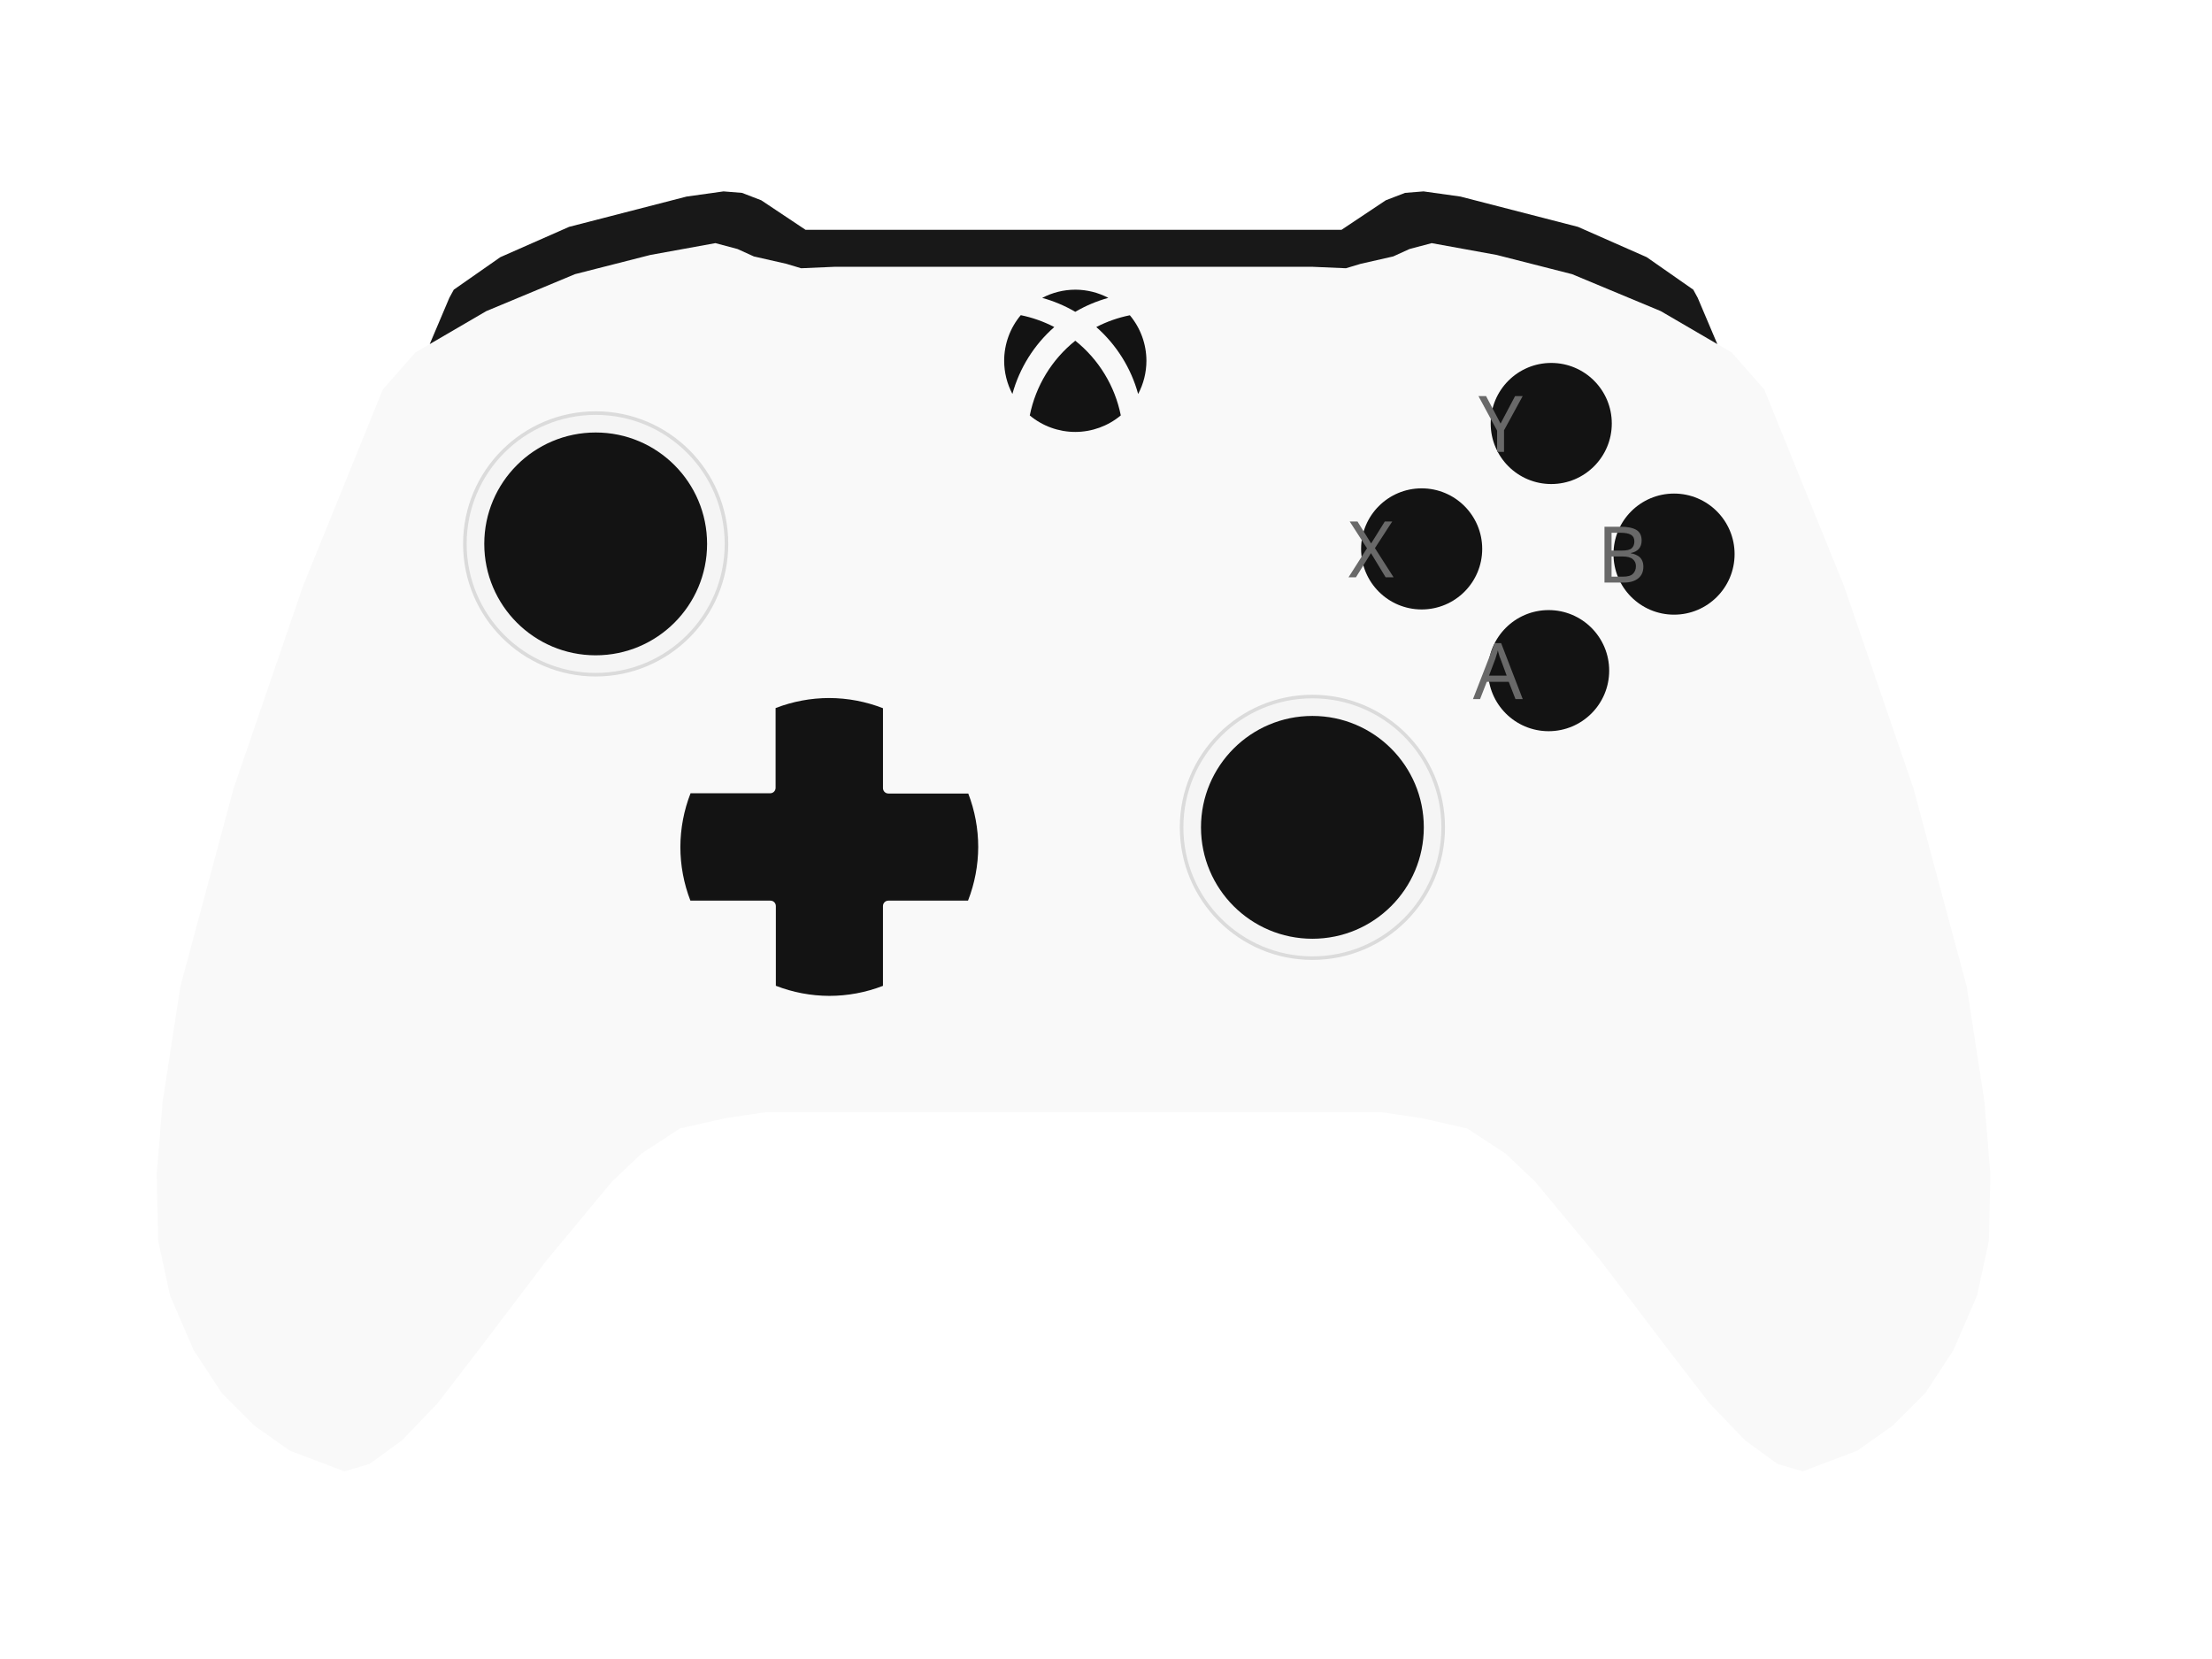
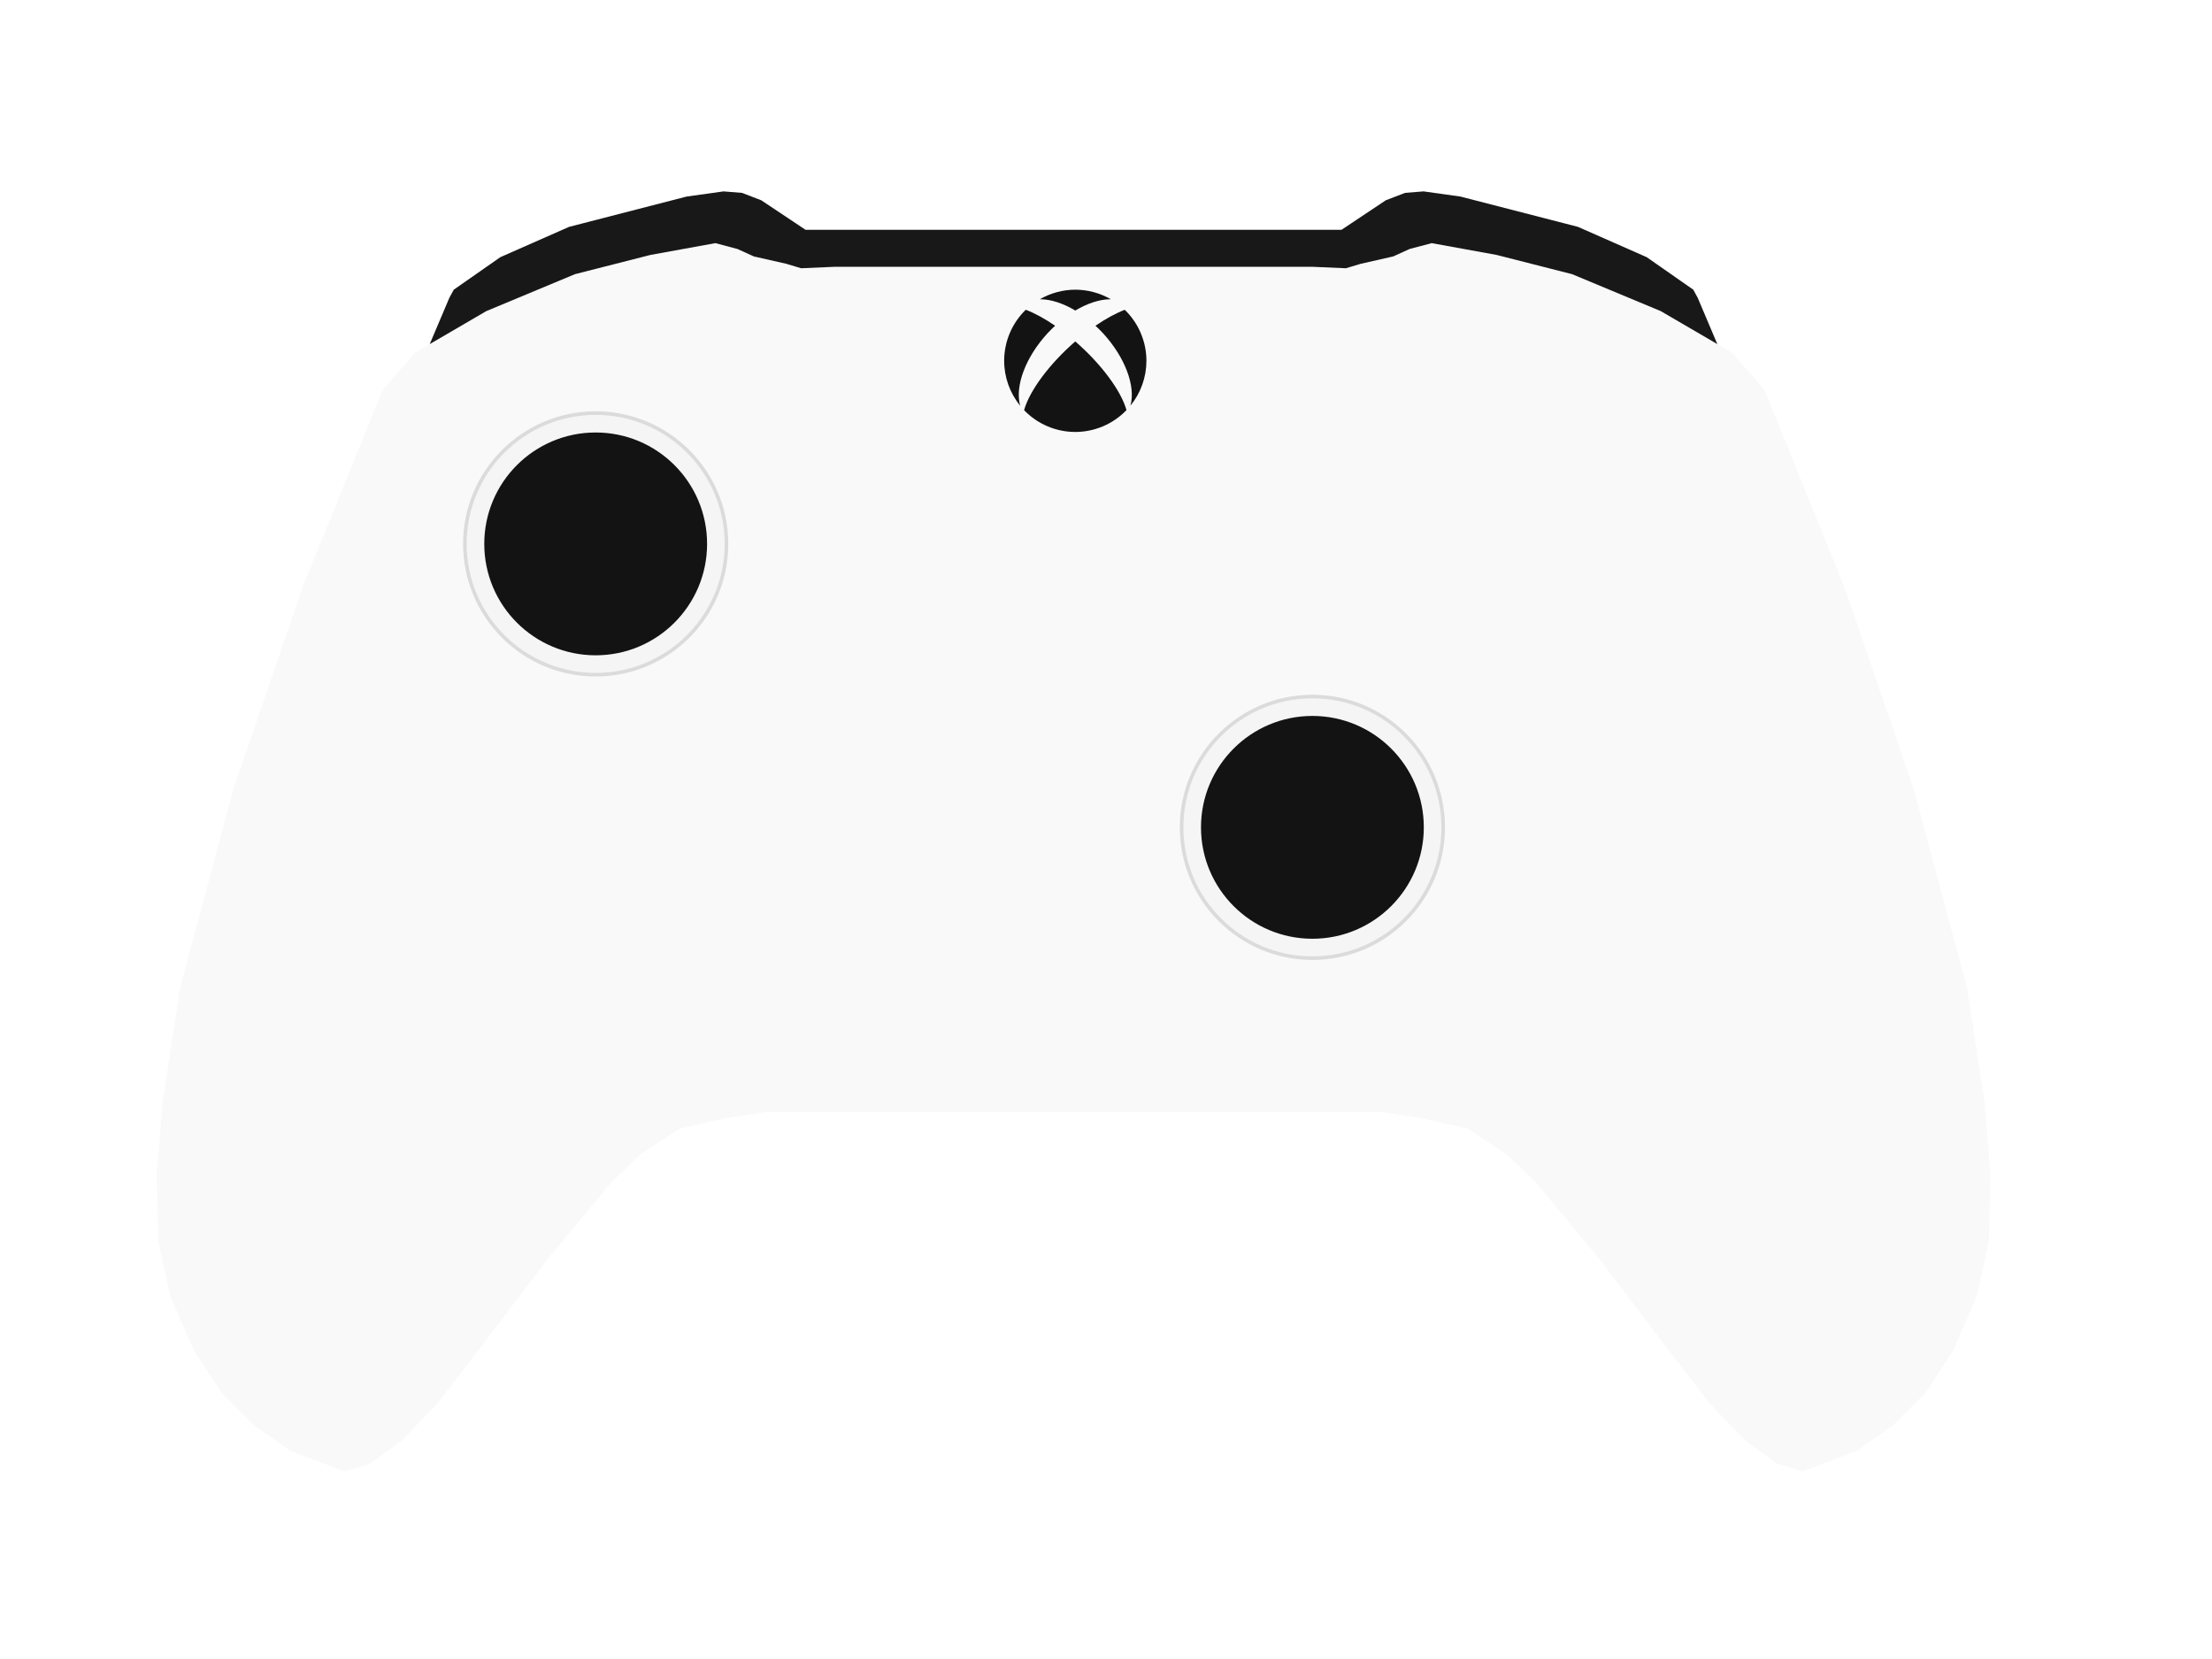
<svg xmlns="http://www.w3.org/2000/svg" width="20cm" height="15cm" viewBox="0 0 200 150" version="1.1" id="svg8">
  <defs id="defs2" />
  <g id="layer1" transform="translate(0,-147)">
    <path style="fill:#f9f9f9;fill-opacity:1;stroke:none;stroke-width:0.265px;stroke-linecap:butt;stroke-linejoin:miter;stroke-opacity:1" d="m 64.683,168.982 -5.88,1.069 -6.816,1.737 -8.018,3.341 -6.414,3.741 -2.94,3.341 -7.216,17.774 -6.281,18.308 -4.811,17.907 -1.604,10.424 -0.534,6.548 0.133,6.014 1.069,4.945 2.138,4.944 2.539,3.875 2.94,2.94 3.208,2.272 4.944,1.871 2.272,-0.668 2.94,-2.138 3.208,-3.341 4.009,-5.212 5.88,-7.751 5.88,-7.083 2.673,-2.539 3.475,-2.272 4.142,-0.935 3.608,-0.535 h 27.838 27.838 l 3.608,0.535 4.142,0.935 3.475,2.272 2.673,2.539 5.88,7.083 5.88,7.751 4.009,5.212 3.208,3.341 2.94,2.138 2.272,0.668 4.944,-1.871 3.208,-2.272 2.94,-2.94 2.539,-3.875 2.138,-4.944 1.069,-4.945 0.133,-6.014 -0.534,-6.548 -1.604,-10.424 -4.811,-17.907 -6.281,-18.308 -7.216,-17.774 -2.94,-3.341 -6.414,-3.741 -8.018,-3.341 -6.816,-1.737 -5.88,-1.069 -2.005,0.534 -1.47,0.668 -2.94,0.668 -1.336,0.401 -3.074,-0.133 H 97.064 75.508 l -3.074,0.133 -1.336,-0.401 -2.94,-0.668 -1.47,-0.668 z" id="path828" />
-     <path style="opacity:1;vector-effect:none;fill:#131313;fill-opacity:1;stroke:none;stroke-width:0.288px;stroke-linecap:butt;stroke-linejoin:miter;stroke-miterlimit:4;stroke-dasharray:none;stroke-dashoffset:0;stroke-opacity:1" d="m 97.223,173.192 a 6.431,6.431 0 0 0 -2.991,0.742 12.461,12.461 0 0 1 2.991,1.26 12.461,12.461 0 0 1 2.988,-1.262 6.431,6.431 0 0 0 -2.988,-0.741 z m -4.93,2.304 a 6.431,6.431 0 0 0 -1.501,4.127 6.431,6.431 0 0 0 0.745,2.996 12.461,12.461 0 0 1 3.787,-6.049 11.559,11.559 0 0 0 -3.031,-1.074 z m 9.863,0.009 a 11.559,11.559 0 0 0 -3.033,1.065 12.461,12.461 0 0 1 3.784,6.054 6.431,6.431 0 0 0 0.748,-3.001 6.431,6.431 0 0 0 -1.499,-4.118 z m -4.933,2.301 a 11.559,11.559 0 0 0 -4.115,6.757 6.431,6.431 0 0 0 4.115,1.491 6.431,6.431 0 0 0 4.115,-1.496 11.559,11.559 0 0 0 -4.115,-6.752 z" id="circle995" />
    <path style="opacity:1;vector-effect:none;fill:#181818;fill-opacity:1;stroke:none;stroke-width:0.265px;stroke-linecap:butt;stroke-linejoin:miter;stroke-miterlimit:4;stroke-dasharray:none;stroke-dashoffset:0;stroke-opacity:1" d="m 65.418,164.305 -3.341,0.468 -10.624,2.739 -6.214,2.74 -4.21,2.94 -0.401,0.735 -1.774,4.186 5.115,-2.983 8.018,-3.341 6.816,-1.737 5.88,-1.069 2.005,0.534 1.47,0.668 2.94,0.668 1.336,0.401 3.074,-0.133 h 21.556 21.556 l 3.074,0.133 1.336,-0.401 2.94,-0.668 1.47,-0.668 2.005,-0.534 5.88,1.069 6.816,1.737 8.018,3.341 5.115,2.983 -1.774,-4.186 -0.401,-0.735 -4.21,-2.94 -6.214,-2.74 -10.624,-2.739 -3.341,-0.468 -1.671,0.134 -1.737,0.668 -4.009,2.673 H 119.957 97.064 74.171 72.835 l -4.009,-2.673 -1.737,-0.668 z" id="path844" />
    <circle style="opacity:1;vector-effect:none;fill:#f5f5f5;fill-opacity:1;stroke:#dbdbdb;stroke-width:0.323px;stroke-linecap:butt;stroke-linejoin:miter;stroke-miterlimit:4;stroke-dasharray:none;stroke-dashoffset:0;stroke-opacity:1" id="path899" cx="53.859" cy="196.177" r="11.827" />
    <circle r="10.073" cy="196.177" cx="53.859" id="circle901" style="opacity:1;vector-effect:none;fill:#131313;fill-opacity:1;stroke:none;stroke-width:0.288px;stroke-linecap:butt;stroke-linejoin:miter;stroke-miterlimit:4;stroke-dasharray:none;stroke-dashoffset:0;stroke-opacity:1" />
-     <circle style="opacity:1;vector-effect:none;fill:#131313;fill-opacity:1;stroke:none;stroke-width:0.288px;stroke-linecap:butt;stroke-linejoin:miter;stroke-miterlimit:4;stroke-dasharray:none;stroke-dashoffset:0;stroke-opacity:1" id="path976" cx="140.257" cy="185.29" r="5.475" />
-     <circle r="5.475" cy="207.637" cx="140.021" id="circle978" style="opacity:1;vector-effect:none;fill:#131313;fill-opacity:1;stroke:none;stroke-width:0.288px;stroke-linecap:butt;stroke-linejoin:miter;stroke-miterlimit:4;stroke-dasharray:none;stroke-dashoffset:0;stroke-opacity:1" />
-     <circle style="opacity:1;vector-effect:none;fill:#131313;fill-opacity:1;stroke:none;stroke-width:0.288px;stroke-linecap:butt;stroke-linejoin:miter;stroke-miterlimit:4;stroke-dasharray:none;stroke-dashoffset:0;stroke-opacity:1" id="circle980" cx="151.36" cy="197.101" r="5.475" />
-     <circle style="opacity:1;vector-effect:none;fill:#131313;fill-opacity:1;stroke:none;stroke-width:0.288px;stroke-linecap:butt;stroke-linejoin:miter;stroke-miterlimit:4;stroke-dasharray:none;stroke-dashoffset:0;stroke-opacity:1" id="circle982" cx="128.54" cy="196.629" r="5.475" />
    <circle r="11.827" cy="221.805" cx="118.662" id="circle961" style="opacity:1;vector-effect:none;fill:#f5f5f5;fill-opacity:1;stroke:#dbdbdb;stroke-width:0.323px;stroke-linecap:butt;stroke-linejoin:miter;stroke-miterlimit:4;stroke-dasharray:none;stroke-dashoffset:0;stroke-opacity:1" />
    <circle style="opacity:1;vector-effect:none;fill:#131313;fill-opacity:1;stroke:none;stroke-width:0.288px;stroke-linecap:butt;stroke-linejoin:miter;stroke-miterlimit:4;stroke-dasharray:none;stroke-dashoffset:0;stroke-opacity:1" id="circle963" cx="118.662" cy="221.805" r="10.073" />
-     <text xml:space="preserve" style="font-style:normal;font-variant:normal;font-weight:normal;font-stretch:normal;font-size:7.056px;line-height:1.25;font-family:sans-serif;-inkscape-font-specification:'sans-serif, Normal';font-variant-ligatures:normal;font-variant-caps:normal;font-variant-numeric:normal;font-feature-settings:normal;text-align:center;letter-spacing:0px;word-spacing:0px;writing-mode:lr-tb;text-anchor:middle;fill:#696969;fill-opacity:1;stroke:none;stroke-width:0.265;" x="140.259" y="187.861" id="text831">
-       <tspan id="tspan829" x="140.259" y="187.861" style="font-style:normal;font-variant:normal;font-weight:normal;font-stretch:normal;font-size:7.056px;font-family:sans-serif;-inkscape-font-specification:'sans-serif, Normal';font-variant-ligatures:normal;font-variant-caps:normal;font-variant-numeric:normal;font-feature-settings:normal;text-align:center;writing-mode:lr-tb;text-anchor:middle;fill:#696969;fill-opacity:1;stroke-width:0.265;">Y</tspan>
-     </text>
-     <text id="text841" y="199.201" x="128.547" style="font-style:normal;font-variant:normal;font-weight:normal;font-stretch:normal;font-size:7.056px;line-height:1.25;font-family:sans-serif;-inkscape-font-specification:'sans-serif, Normal';font-variant-ligatures:normal;font-variant-caps:normal;font-variant-numeric:normal;font-feature-settings:normal;text-align:center;letter-spacing:0px;word-spacing:0px;writing-mode:lr-tb;text-anchor:middle;fill:#696969;fill-opacity:1;stroke:none;stroke-width:0.265;" xml:space="preserve">
-       <tspan style="font-style:normal;font-variant:normal;font-weight:normal;font-stretch:normal;font-size:7.056px;font-family:sans-serif;-inkscape-font-specification:'sans-serif, Normal';font-variant-ligatures:normal;font-variant-caps:normal;font-variant-numeric:normal;font-feature-settings:normal;text-align:center;writing-mode:lr-tb;text-anchor:middle;fill:#696969;fill-opacity:1;stroke-width:0.265;" y="199.201" x="128.547" id="tspan839">X</tspan>
-     </text>
-     <text xml:space="preserve" style="font-style:normal;font-variant:normal;font-weight:normal;font-stretch:normal;font-size:7.056px;line-height:1.25;font-family:sans-serif;-inkscape-font-specification:'sans-serif, Normal';font-variant-ligatures:normal;font-variant-caps:normal;font-variant-numeric:normal;font-feature-settings:normal;text-align:center;letter-spacing:0px;word-spacing:0px;writing-mode:lr-tb;text-anchor:middle;fill:#696969;fill-opacity:1;stroke:none;stroke-width:0.265;" x="140.021" y="210.209" id="text845">
-       <tspan id="tspan843" x="140.021" y="210.209" style="font-style:normal;font-variant:normal;font-weight:normal;font-stretch:normal;font-size:7.056px;font-family:sans-serif;-inkscape-font-specification:'sans-serif, Normal';font-variant-ligatures:normal;font-variant-caps:normal;font-variant-numeric:normal;font-feature-settings:normal;text-align:center;writing-mode:lr-tb;text-anchor:middle;fill:#696969;fill-opacity:1;stroke-width:0.265;">A</tspan>
-     </text>
-     <text id="text849" y="199.673" x="151.262" style="font-style:normal;font-variant:normal;font-weight:normal;font-stretch:normal;font-size:7.056px;line-height:1.25;font-family:sans-serif;-inkscape-font-specification:'sans-serif, Normal';font-variant-ligatures:normal;font-variant-caps:normal;font-variant-numeric:normal;font-feature-settings:normal;text-align:center;letter-spacing:0px;word-spacing:0px;writing-mode:lr-tb;text-anchor:middle;fill:#696969;fill-opacity:1;stroke:none;stroke-width:0.265;" xml:space="preserve">
-       <tspan style="font-style:normal;font-variant:normal;font-weight:normal;font-stretch:normal;font-size:7.056px;font-family:sans-serif;-inkscape-font-specification:'sans-serif, Normal';font-variant-ligatures:normal;font-variant-caps:normal;font-variant-numeric:normal;font-feature-settings:normal;text-align:center;writing-mode:lr-tb;text-anchor:middle;fill:#696969;fill-opacity:1;stroke-width:0.265;" y="199.673" x="151.262" id="tspan847">B</tspan>
-     </text>
-     <path style="opacity:1;vector-effect:none;fill:#131313;fill-opacity:1;stroke:none;stroke-width:0.288px;stroke-linecap:butt;stroke-linejoin:miter;stroke-miterlimit:4;stroke-dasharray:none;stroke-dashoffset:0;stroke-opacity:1" d="m 74.981,210.113 a 13.466,13.466 0 0 0 -4.854,0.907 v 7.213 c 0,0.272 -0.219,0.491 -0.491,0.491 h -7.199 a 13.466,13.466 0 0 0 -0.921,4.854 13.466,13.466 0 0 0 0.907,4.854 h 7.236 c 0.272,0 0.491,0.219 0.491,0.491 v 7.208 a 13.466,13.466 0 0 0 4.831,0.912 13.466,13.466 0 0 0 4.854,-0.907 v -7.213 c 0,-0.272 0.219,-0.491 0.491,-0.491 h 7.199 a 13.466,13.466 0 0 0 0.921,-4.854 13.466,13.466 0 0 0 -0.899,-4.831 H 80.327 c -0.272,0 -0.491,-0.219 -0.491,-0.491 v -7.222 a 13.466,13.466 0 0 0 -4.854,-0.921 z" id="path914" />
+     <path style="opacity:1;vector-effect:none;fill:#131313;fill-opacity:1;stroke:none;stroke-width:0.288px;stroke-linecap:butt;stroke-linejoin:miter;stroke-miterlimit:4;stroke-dasharray:none;stroke-dashoffset:0;stroke-opacity:1" d="m 97.224,173.192 a 6.431,6.431 0 0 0 -3.217,0.872 6.893,3.903 47.345 0 1 0.13,-0.005 6.893,3.903 47.345 0 1 3.087,1.018 3.903,6.893 42.655 0 1 3.088,-1.018 3.903,6.893 42.655 0 1 0.134,0.005 6.431,6.431 0 0 0 -3.221,-0.872 z m -4.478,1.815 a 6.431,6.431 0 0 0 -1.954,4.616 6.431,6.431 0 0 0 1.448,4.06 3.903,6.893 42.655 0 1 2.477,-6.553 3.903,6.893 42.655 0 1 0.683,-0.678 8.011,2.878 42.802 0 0 -2.655,-1.446 z m 8.95,0.004 a 2.878,8.011 47.198 0 0 -2.649,1.442 6.893,3.903 47.345 0 1 0.683,0.678 6.893,3.903 47.345 0 1 2.48,6.548 6.431,6.431 0 0 0 1.445,-4.056 6.431,6.431 0 0 0 -1.959,-4.613 z m -4.473,2.858 a 2.878,8.011 47.198 0 0 -4.629,6.218 6.431,6.431 0 0 0 4.63,1.969 6.431,6.431 0 0 0 4.628,-1.976 8.011,2.878 42.802 0 0 -4.629,-6.21 z" id="path834-6-0" />
  </g>
</svg>
